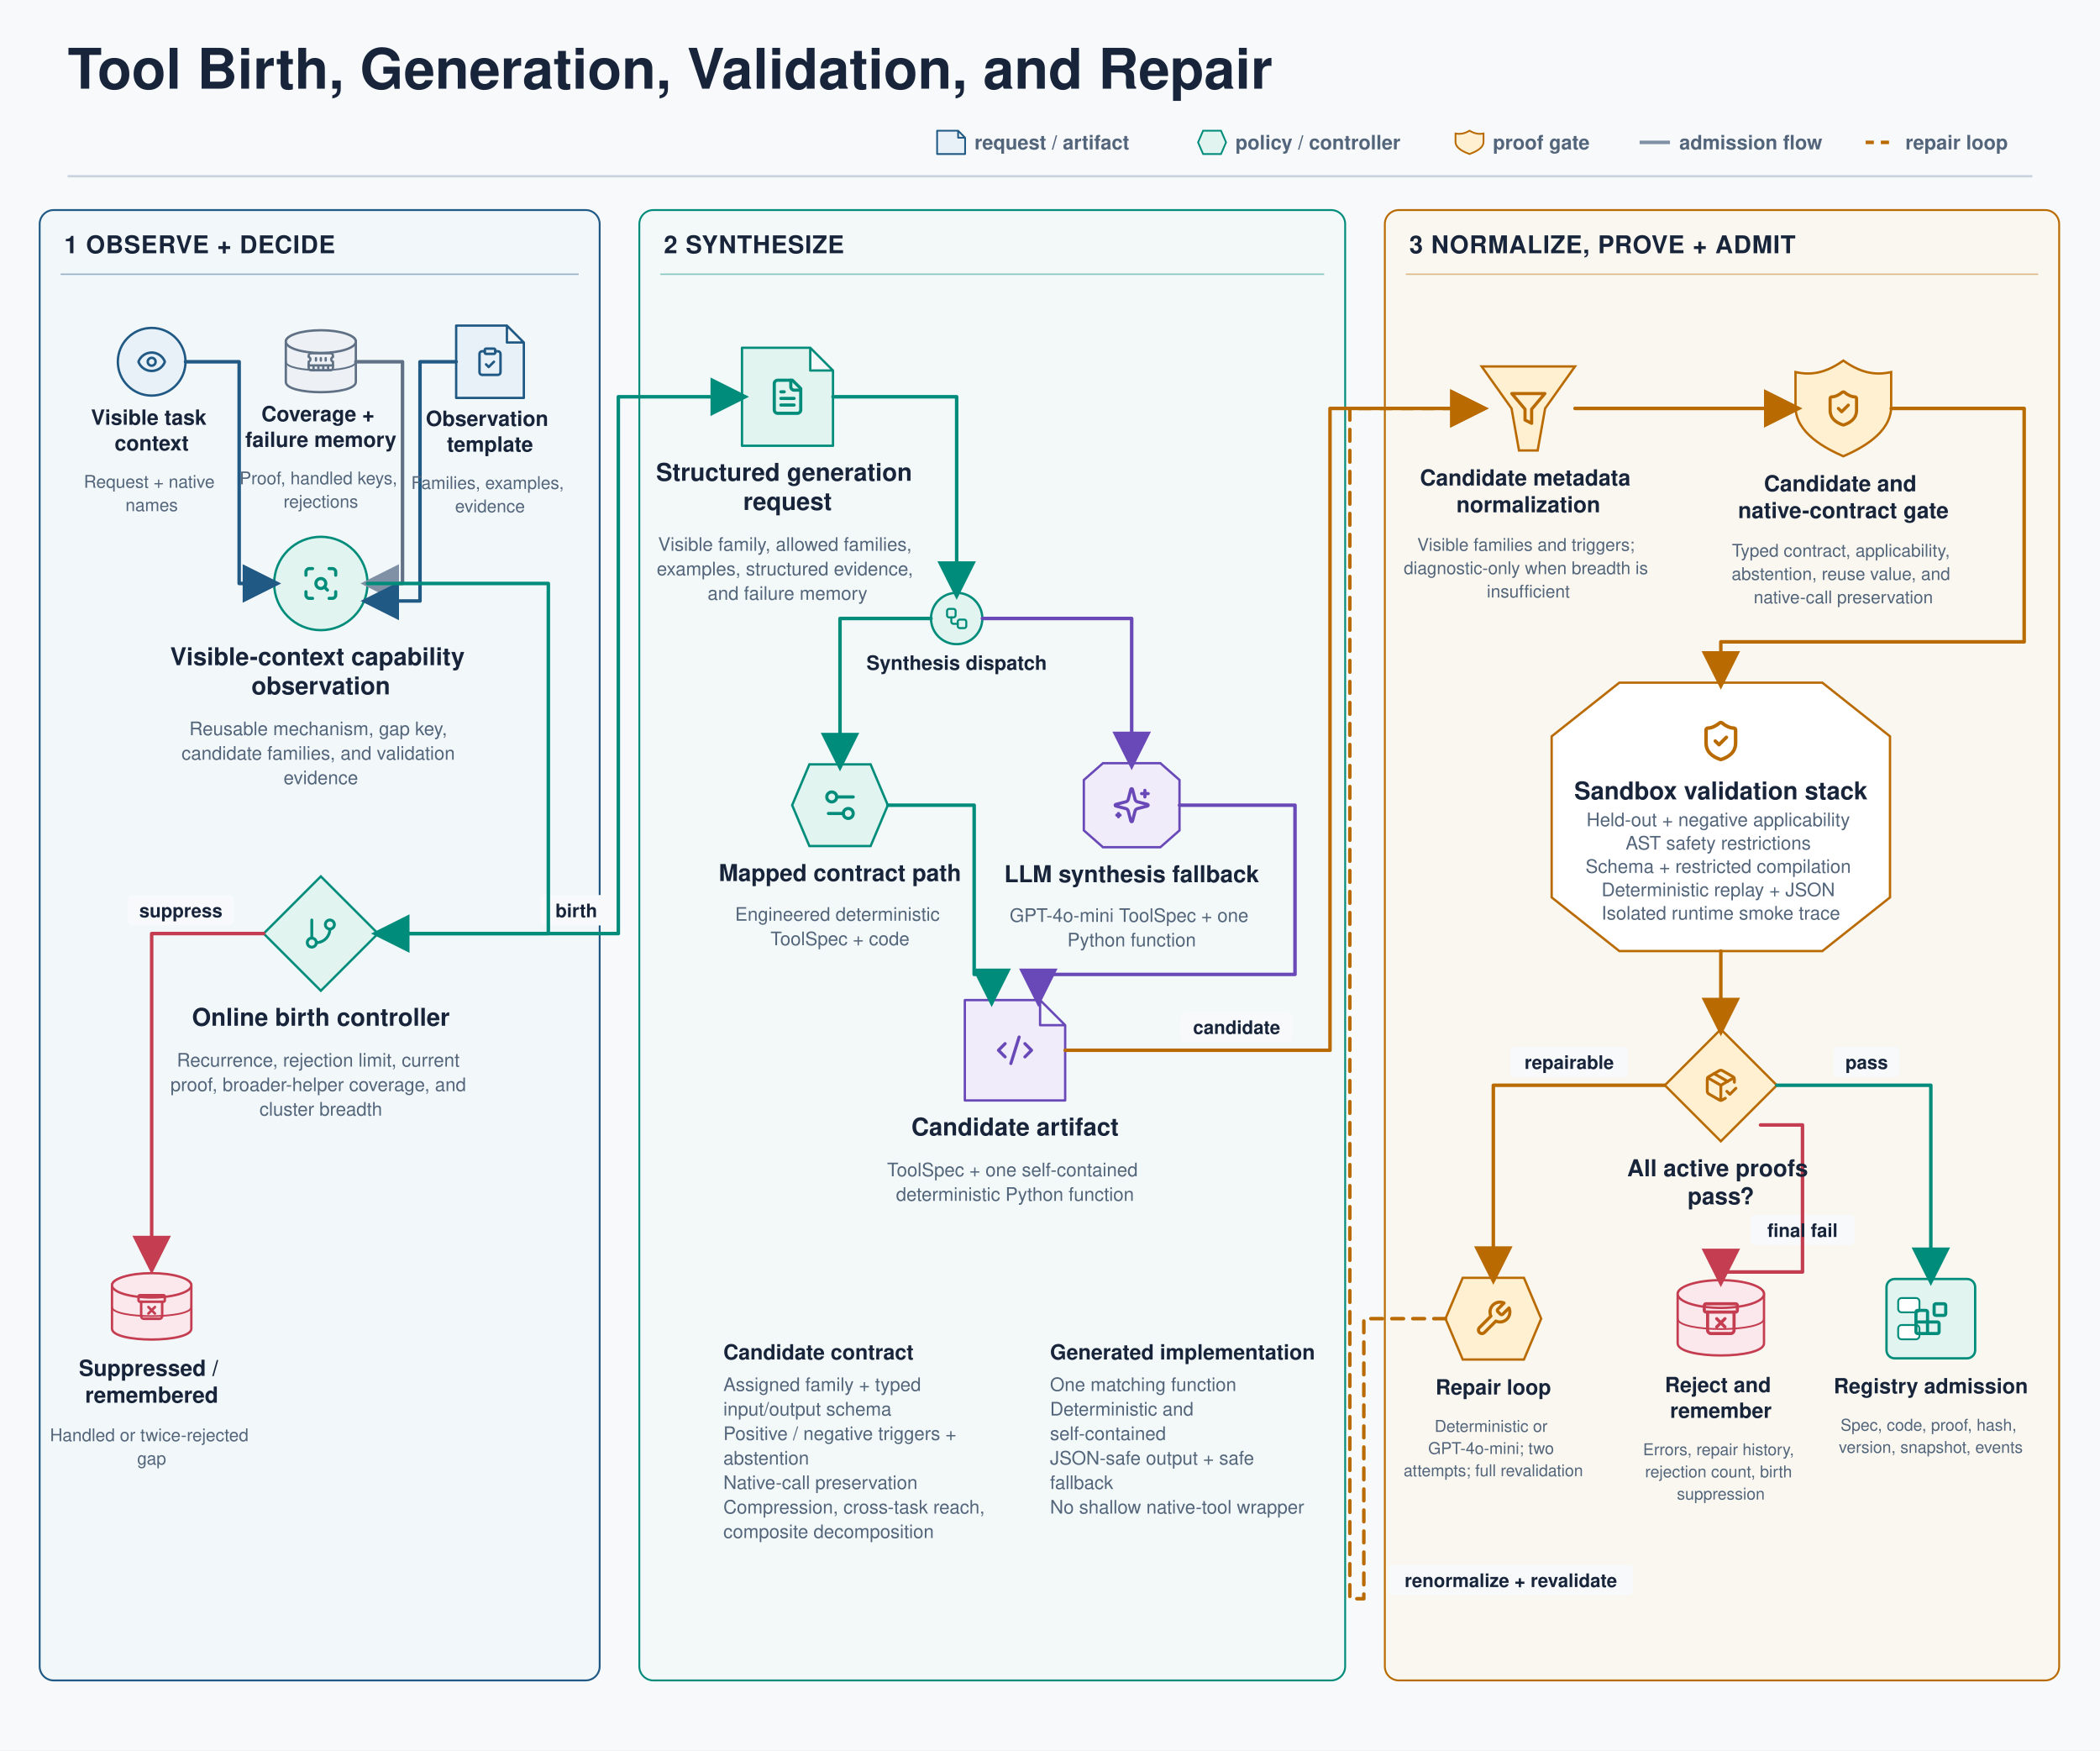
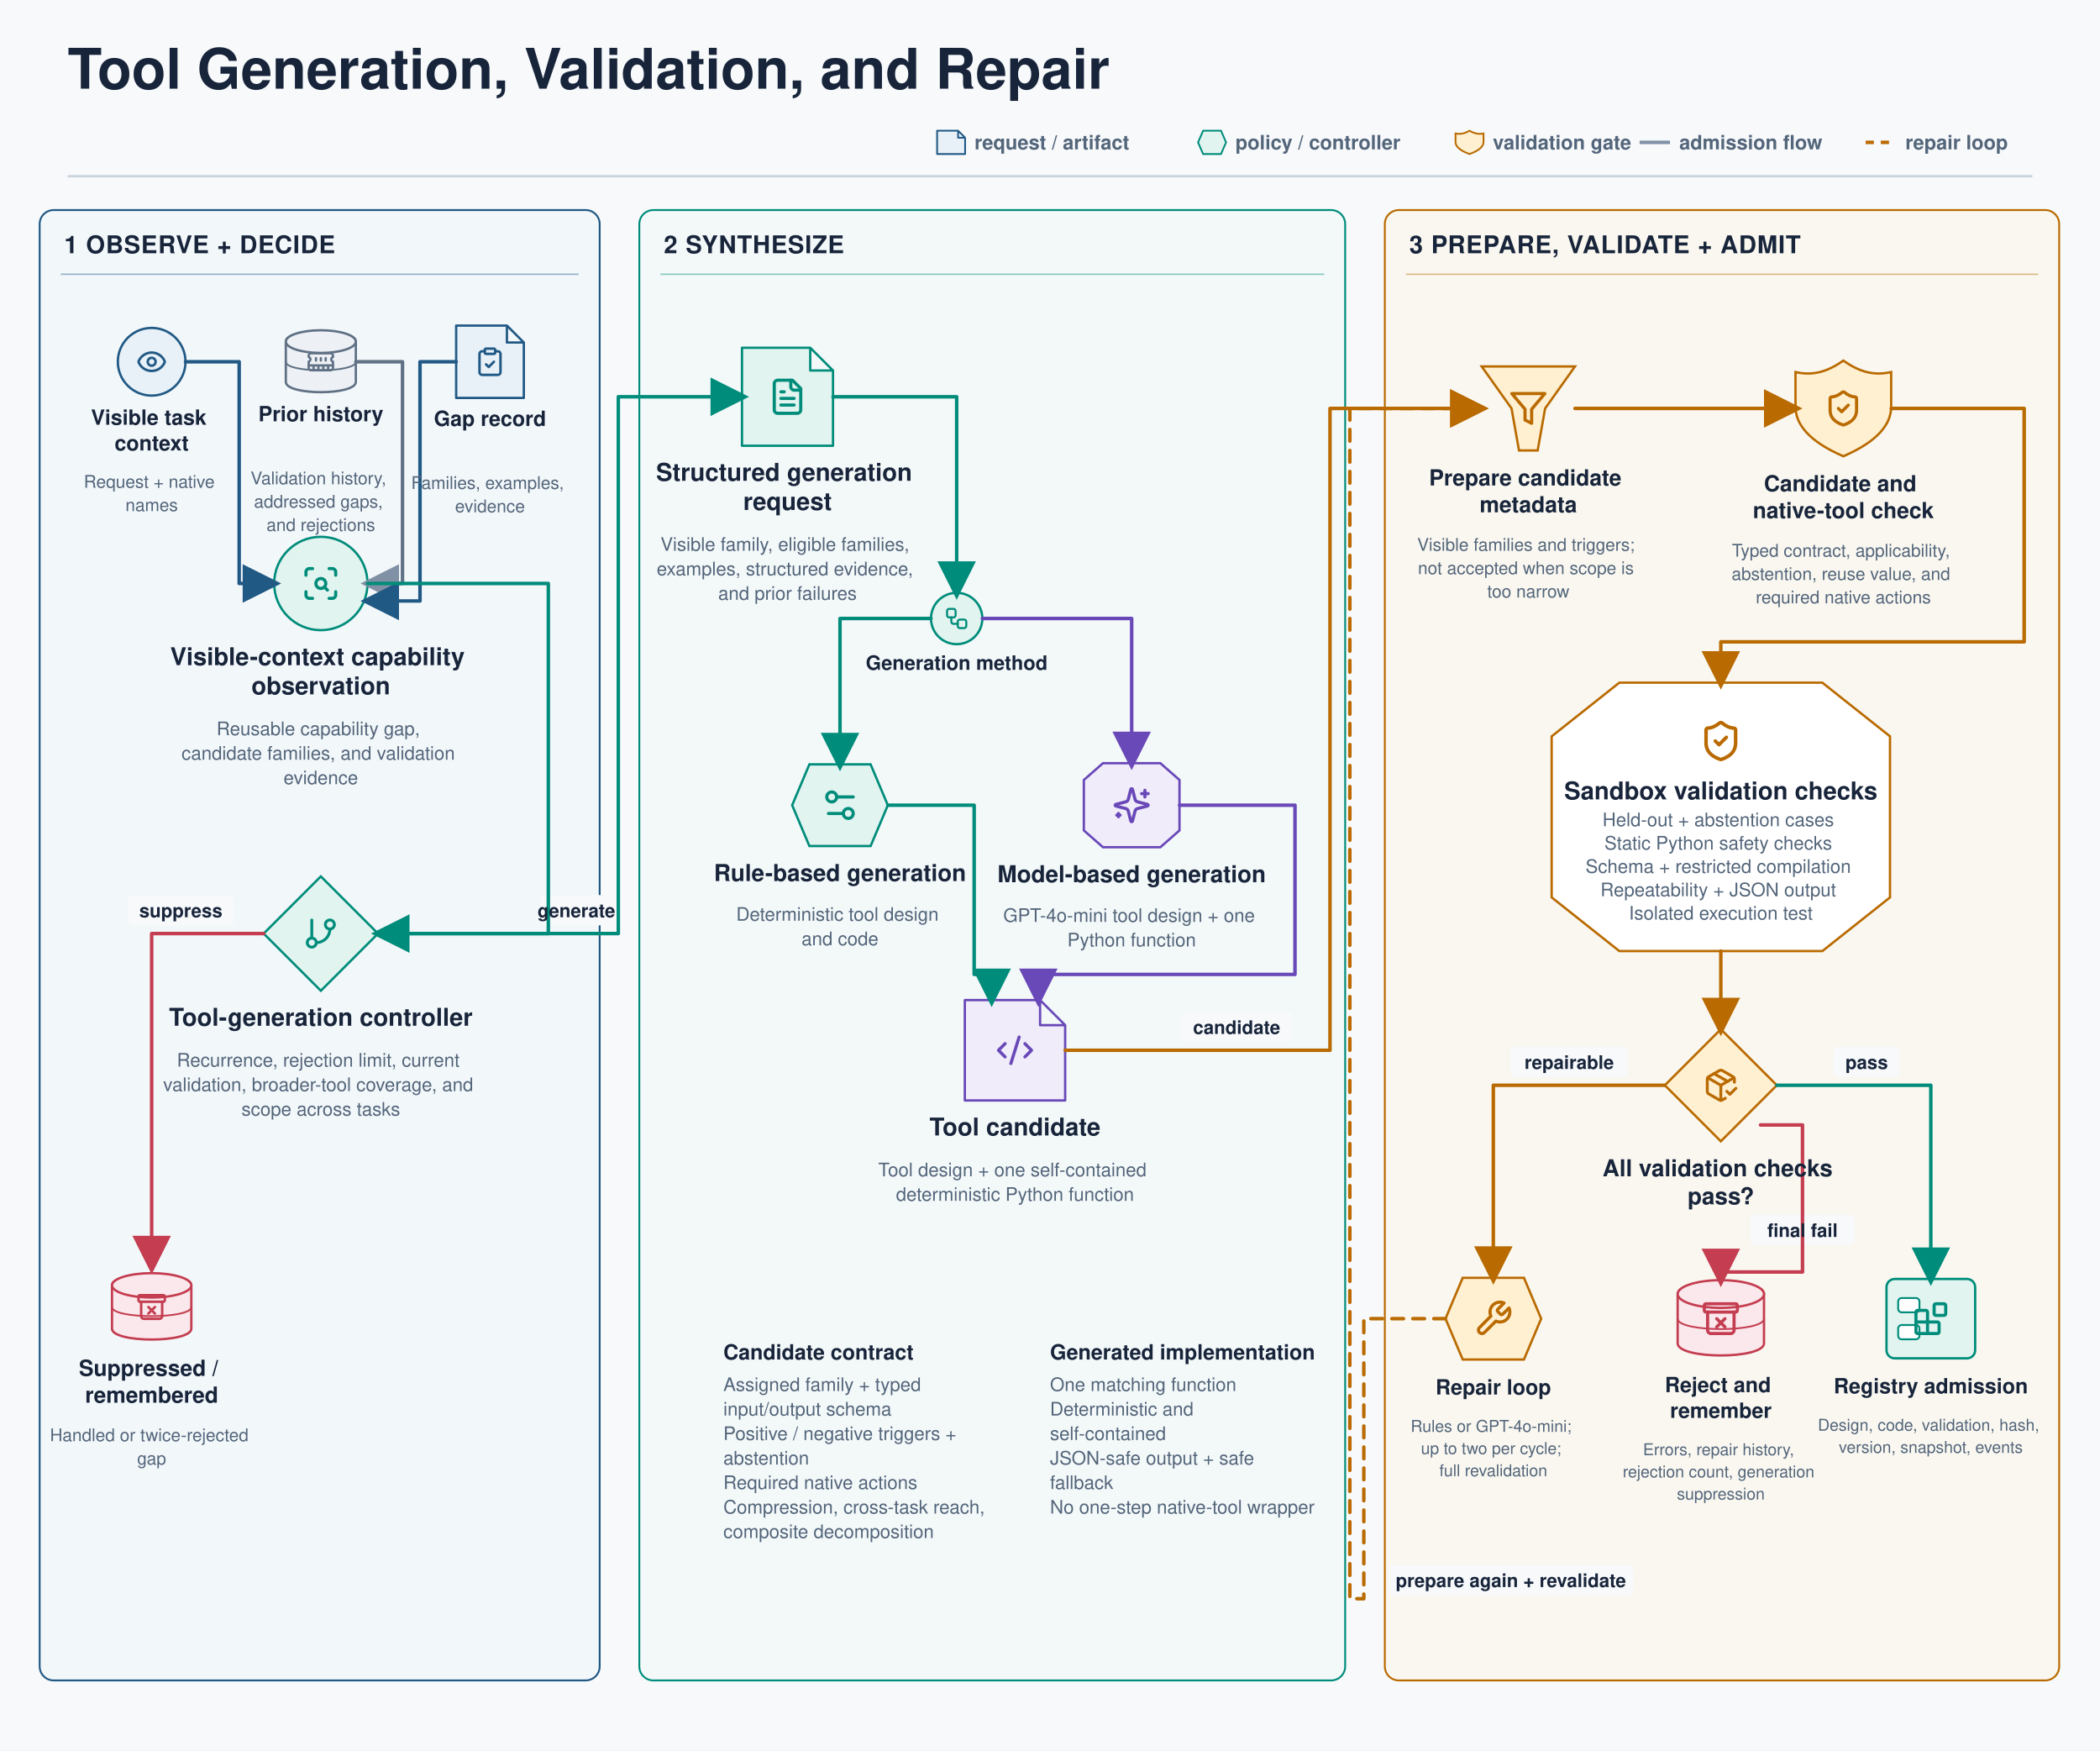
<svg xmlns="http://www.w3.org/2000/svg" width="1800" height="1500" viewBox="0 0 1800 1500" role="img" aria-labelledby="svg-title svg-desc">
  <style>
      text { font-family: "Helvetica Neue", Helvetica, Arial, sans-serif; letter-spacing: 0; fill: #17243A; }
      .figure-title { font-size: 48px; font-weight: 700; }
      .legend { font-size: 17px; font-weight: 600; fill: #53657A; }
      .boundary-label { font-size: 21px; font-weight: 700; letter-spacing: 0.6px; }
      .node-title { font-size: 23px; font-weight: 700; }
      .node-subtitle { font-size: 17px; font-weight: 400; fill: #53657A; }
      .eyebrow { font-size: 15px; font-weight: 700; letter-spacing: 0.5px; }
      .edge-label { font-size: 16px; font-weight: 700; }
      .annotation-title { font-size: 18px; font-weight: 700; }
      .annotation { font-size: 16px; font-weight: 400; fill: #53657A; }
      .router-stage { font-size: 17px; font-weight: 700; }
      .router-detail { font-size: 15px; font-weight: 400; fill: #53657A; }
    </style>
  <defs>
    <filter id="shadow" x="-15%" y="-15%" width="130%" height="145%">
      <feDropShadow dx="0" dy="4" stdDeviation="4" flood-color="#24364F" flood-opacity="0.10" />
    </filter>
    <marker id="arrow-gray" markerWidth="11" markerHeight="11" refX="9" refY="5.5" orient="auto">
      <path d="M0,0 L11,5.5 L0,11 Z" fill="#8191A5" />
    </marker>
    <marker id="arrow-navy" markerWidth="11" markerHeight="11" refX="9" refY="5.5" orient="auto">
      <path d="M0,0 L11,5.5 L0,11 Z" fill="#215985" />
    </marker>
    <marker id="arrow-teal" markerWidth="11" markerHeight="11" refX="9" refY="5.5" orient="auto">
      <path d="M0,0 L11,5.5 L0,11 Z" fill="#008C7A" />
    </marker>
    <marker id="arrow-violet" markerWidth="11" markerHeight="11" refX="9" refY="5.5" orient="auto">
      <path d="M0,0 L11,5.5 L0,11 Z" fill="#6948B8" />
    </marker>
    <marker id="arrow-amber" markerWidth="11" markerHeight="11" refX="9" refY="5.5" orient="auto">
      <path d="M0,0 L11,5.5 L0,11 Z" fill="#B96A00" />
    </marker>
    <marker id="arrow-red" markerWidth="11" markerHeight="11" refX="9" refY="5.5" orient="auto">
      <path d="M0,0 L11,5.5 L0,11 Z" fill="#C43D50" />
    </marker>
  </defs>
  <rect x="0" y="0" width="1800" height="1500" rx="0" fill="#F7F9FB" stroke="none" stroke-width="1.5" />
  <rect x="34" y="180" width="480" height="1260" rx="12" fill="#E8F1F8" stroke="#215985" stroke-width="1.6" fill-opacity="0.27" />
  <line x1="52" y1="235" x2="496" y2="235" stroke="#215985" stroke-width="1.2" opacity="0.45" />
  <rect x="548" y="180" width="605" height="1260" rx="12" fill="#E2F4F0" stroke="#008C7A" stroke-width="1.6" fill-opacity="0.23" />
  <line x1="566" y1="235" x2="1135" y2="235" stroke="#008C7A" stroke-width="1.2" opacity="0.45" />
  <rect x="1187" y="180" width="578" height="1260" rx="12" fill="#FFF0D2" stroke="#B96A00" stroke-width="1.6" fill-opacity="0.25" />
  <line x1="1205" y1="235" x2="1747" y2="235" stroke="#B96A00" stroke-width="1.2" opacity="0.45" />
  <rect x="109.555" y="767" width="90.89" height="26" rx="4" fill="#F7F9FB" stroke="none" stroke-width="1.5" />
  <rect x="463.376" y="767" width="61.247" height="26" rx="4" fill="#F7F9FB" stroke="none" stroke-width="1.5" />
  <rect x="1012.154" y="867" width="95.692" height="26" rx="4" fill="#F7F9FB" stroke="none" stroke-width="1.5" />
  <rect x="1294.753" y="897" width="100.494" height="26" rx="4" fill="#F7F9FB" stroke="none" stroke-width="1.5" />
  <rect x="1500.3" y="1041" width="89.399" height="26" rx="4" fill="#F7F9FB" stroke="none" stroke-width="1.5" />
  <rect x="1571.778" y="897" width="56.445" height="26" rx="4" fill="#F7F9FB" stroke="none" stroke-width="1.5" />
  <rect x="1190.27" y="1341" width="209.459" height="26" rx="4" fill="#F7F9FB" stroke="none" stroke-width="1.5" />
  <circle cx="130" cy="310" r="29" fill="#E8F1F8" stroke="#215985" stroke-width="2" />
  <path d="M245,292.72 C245,281 305,281 305,292.72 V327.28 C305,339 245,339 245,327.28 Z" fill="#EDF1F5" stroke="#607185" stroke-width="2" />
  <ellipse cx="275" cy="292.72" rx="30" ry="9.72" fill="#EDF1F5" stroke="#607185" stroke-width="2" />
  <path d="M245,310 C245,319.72 305,319.72 305,310" fill="none" stroke="#607185" stroke-width="1.5" />
  <path d="M391,279 H434.5 L449,293.5 V341 H391 Z M434.5,279 V293.5 H449" fill="#E8F1F8" stroke="#215985" stroke-width="2" stroke-linejoin="round" />
  <circle cx="275" cy="500" r="40" fill="#E2F4F0" stroke="#008C7A" stroke-width="2" />
  <polygon points="275,751 324,800 275,849 226,800" fill="#E2F4F0" stroke="#008C7A" stroke-width="2" />
  <path d="M96,1101.44 C96,1089 164,1089 164,1101.44 V1138.56 C164,1151 96,1151 96,1138.56 Z" fill="#FBE8EC" stroke="#C43D50" stroke-width="2" />
  <ellipse cx="130" cy="1101.44" rx="34" ry="10.44" fill="#FBE8EC" stroke="#C43D50" stroke-width="2" />
  <path d="M96,1120 C96,1130.44 164,1130.44 164,1120" fill="none" stroke="#C43D50" stroke-width="1.5" />
  <path d="M636,298 H694.5 L714,317.5 V382 H636 Z M694.5,298 V317.5 H714" fill="#E2F4F0" stroke="#008C7A" stroke-width="2" stroke-linejoin="round" />
  <circle cx="820" cy="530" r="22" fill="#E2F4F0" stroke="#008C7A" stroke-width="2" />
  <polygon points="693.76,655 746.24,655 761,690 746.24,725 693.76,725 679,690" fill="#E2F4F0" stroke="#008C7A" stroke-width="2" />
  <polygon points="945.4,654 994.6,654 1011,668.4 1011,711.6 994.6,726 945.4,726 929,711.6 929,668.4" fill="#F0ECFA" stroke="#6948B8" stroke-width="2" />
  <path d="M827,857 H891.5 L913,878.5 V943 H827 Z M891.5,857 V878.5 H913" fill="#F0ECFA" stroke="#6948B8" stroke-width="2" stroke-linejoin="round" />
  <polygon points="1270,314 1350,314 1324.4,350 1318,386 1302,386 1295.6,350" fill="#FFF0D2" stroke="#B96A00" stroke-width="2" />
  <path d="M1580,309 C1593.94,318.84 1606.24,322.12 1621,318.84 V348.36 C1621,371.32 1594.76,384.44 1580,391 C1565.24,384.44 1539,371.32 1539,348.36 V318.84 C1553.76,322.12 1566.06,318.84 1580,309 Z" fill="#FFF0D2" stroke="#B96A00" stroke-width="2" />
  <polygon points="1388,585 1562,585 1620,631 1620,769 1562,815 1388,815 1330,769 1330,631" fill="#FFFFFF" stroke="#B96A00" stroke-width="2" />
  <polygon points="1475,882 1523,930 1475,978 1427,930" fill="#FFF0D2" stroke="#B96A00" stroke-width="2" />
  <polygon points="1253.76,1095 1306.24,1095 1321,1130 1306.24,1165 1253.76,1165 1239,1130" fill="#FFF0D2" stroke="#B96A00" stroke-width="2" />
  <path d="M1438,1108.88 C1438,1095 1512,1095 1512,1108.88 V1151.12 C1512,1165 1438,1165 1438,1151.12 Z" fill="#FBE8EC" stroke="#C43D50" stroke-width="2" />
  <ellipse cx="1475" cy="1108.88" rx="37" ry="11.88" fill="#FBE8EC" stroke="#C43D50" stroke-width="2" />
  <path d="M1438,1130 C1438,1141.88 1512,1141.88 1512,1130" fill="none" stroke="#C43D50" stroke-width="1.5" />
  <rect x="1617" y="1096" width="76" height="68" rx="7" fill="#E2F4F0" stroke="#008C7A" stroke-width="2" />
  <rect x="1627" y="1112.32" width="18.24" height="12.24" rx="3" fill="#FFFFFF" stroke="#008C7A" stroke-width="1.6" />
  <rect x="1627" y="1135.44" width="18.24" height="12.24" rx="3" fill="#FFFFFF" stroke="#008C7A" stroke-width="1.6" />
  <path d="M159 310 H205 V500 H235" fill="none" stroke="#215985" stroke-width="3" stroke-linecap="round" stroke-linejoin="round" marker-end="url(#arrow-navy)" />
  <path d="M305 310 H345 V500 H315" fill="none" stroke="#607185" stroke-width="3" stroke-linecap="round" stroke-linejoin="round" marker-end="url(#arrow-gray)" />
  <path d="M391 310 H360 V515 H315" fill="none" stroke="#215985" stroke-width="3" stroke-linecap="round" stroke-linejoin="round" marker-end="url(#arrow-navy)" />
  <path d="M315 500 H470 V800 H324" fill="none" stroke="#008C7A" stroke-width="3" stroke-linecap="round" stroke-linejoin="round" marker-end="url(#arrow-teal)" />
  <path d="M226 800 H130 V1086" fill="none" stroke="#C43D50" stroke-width="3" stroke-linecap="round" stroke-linejoin="round" marker-end="url(#arrow-red)" />
  <path d="M324 800 H530 V340 H636" fill="none" stroke="#008C7A" stroke-width="3" stroke-linecap="round" stroke-linejoin="round" marker-end="url(#arrow-teal)" />
  <path d="M714 340 H820 V508" fill="none" stroke="#008C7A" stroke-width="3" stroke-linecap="round" stroke-linejoin="round" marker-end="url(#arrow-teal)" />
  <path d="M798 530 H720 V655" fill="none" stroke="#008C7A" stroke-width="3" stroke-linecap="round" stroke-linejoin="round" marker-end="url(#arrow-teal)" />
  <path d="M842 530 H970 V654" fill="none" stroke="#6948B8" stroke-width="3" stroke-linecap="round" stroke-linejoin="round" marker-end="url(#arrow-violet)" />
  <path d="M761 690 H835 V835 H850 V857" fill="none" stroke="#008C7A" stroke-width="3" stroke-linecap="round" stroke-linejoin="round" marker-end="url(#arrow-teal)" />
  <path d="M1011 690 H1110 V835 H890 V857" fill="none" stroke="#6948B8" stroke-width="3" stroke-linecap="round" stroke-linejoin="round" marker-end="url(#arrow-violet)" />
  <path d="M913 900 H1140 V350 H1270" fill="none" stroke="#B96A00" stroke-width="3" stroke-linecap="round" stroke-linejoin="round" marker-end="url(#arrow-amber)" />
  <path d="M1350 350 H1539" fill="none" stroke="#B96A00" stroke-width="3" stroke-linecap="round" stroke-linejoin="round" marker-end="url(#arrow-amber)" />
  <path d="M1621 350 H1735 V550 H1475 V585" fill="none" stroke="#B96A00" stroke-width="3" stroke-linecap="round" stroke-linejoin="round" marker-end="url(#arrow-amber)" />
  <path d="M1475 815 V882" fill="none" stroke="#B96A00" stroke-width="3" stroke-linecap="round" stroke-linejoin="round" marker-end="url(#arrow-amber)" />
  <path d="M1427 930 H1280 V1095" fill="none" stroke="#B96A00" stroke-width="3" stroke-linecap="round" stroke-linejoin="round" marker-end="url(#arrow-amber)" />
  <path d="M1509 964 H1545 V1090 H1475 V1097" fill="none" stroke="#C43D50" stroke-width="3" stroke-linecap="round" stroke-linejoin="round" marker-end="url(#arrow-red)" />
  <path d="M1523 930 H1655 V1096" fill="none" stroke="#008C7A" stroke-width="3" stroke-linecap="round" stroke-linejoin="round" marker-end="url(#arrow-teal)" />
  <path d="M1239 1130 H1169 V1370 H1157 V350 H1270" fill="none" stroke="#B96A00" stroke-width="3" stroke-linecap="round" stroke-linejoin="round" stroke-dasharray="10 8" marker-end="url(#arrow-amber)" />
-   <text class="figure-title" x="58" y="76">Tool Birth, Generation, Validation, and Repair</text>
+   <text class="figure-title" x="58" y="76">Tool Generation, Validation, and Repair</text>
  <path d="M803.242,112 H821.242 L827.242,118 V132 H803.242 Z M821.242,112 V118 H827.242" fill="#E8F1F8" stroke="#215985" stroke-width="1.5" stroke-linejoin="round" />
  <text class="legend" x="835.242" y="128">request / artifact</text>
  <polygon points="1031.231,112 1046.591,112 1050.911,122 1046.591,132 1031.231,132 1026.911,122" fill="#E2F4F0" stroke="#008C7A" stroke-width="1.5" />
  <text class="legend" x="1058.911" y="128">policy / controller</text>
  <path d="M1259.589,112 C1263.669,114.4 1267.269,115.2 1271.589,114.4 V121.6 C1271.589,127.2 1263.909,130.4 1259.589,132 C1255.269,130.4 1247.589,127.2 1247.589,121.6 V114.4 C1251.909,115.2 1255.509,114.4 1259.589,112 Z" fill="#FFF0D2" stroke="#B96A00" stroke-width="1.5" />
-   <text class="legend" x="1279.589" y="128">proof gate</text>
+   <text class="legend" x="1279.589" y="128">validation gate</text>
  <line x1="1405.388" y1="122" x2="1431.388" y2="122" stroke="#8191A5" stroke-width="3" />
  <text class="legend" x="1439.388" y="128">admission flow</text>
  <line x1="1599.145" y1="122" x2="1625.145" y2="122" stroke="#B96A00" stroke-width="3" stroke-dasharray="7 6" />
  <text class="legend" x="1633.145" y="128">repair loop</text>
  <line x1="58" y1="151" x2="1742" y2="151" stroke="#C9D4DF" stroke-width="2" />
  <text class="boundary-label" x="55" y="217" fill="#215985">1  OBSERVE + DECIDE</text>
  <text class="boundary-label" x="569" y="217" fill="#008C7A">2  SYNTHESIZE</text>
-   <text class="boundary-label" x="1208" y="217" fill="#B96A00">3  NORMALIZE, PROVE + ADMIT</text>
+   <text class="boundary-label" x="1208" y="217" fill="#B96A00">3  PREPARE, VALIDATE + ADMIT</text>
  <text class="edge-label" x="155" y="786" text-anchor="middle" fill="#C43D50">suppress</text>
-   <text class="edge-label" x="494" y="786" text-anchor="middle" fill="#008C7A">birth</text>
+   <text class="edge-label" x="494" y="786" text-anchor="middle" fill="#008C7A">generate</text>
  <text class="edge-label" x="1060" y="886" text-anchor="middle" fill="#B96A00">candidate</text>
  <text class="edge-label" x="1345" y="916" text-anchor="middle" fill="#B96A00">repairable</text>
  <text class="edge-label" x="1545" y="1060" text-anchor="middle" fill="#C43D50">final fail</text>
  <text class="edge-label" x="1600" y="916" text-anchor="middle" fill="#008C7A">pass</text>
-   <text class="edge-label" x="1295" y="1360" text-anchor="middle" fill="#B96A00">renormalize + revalidate</text>
+   <text class="edge-label" x="1295" y="1360" text-anchor="middle" fill="#B96A00">prepare again + revalidate</text>
  <g transform="translate(116.5 296.5) scale(1.125)" fill="none" stroke="#215985" stroke-width="1.9" stroke-linecap="round" stroke-linejoin="round">
    <path d="M2.062 12.348a1 1 0 0 1 0-.696 10.75 10.75 0 0 1 19.876 0 1 1 0 0 1 0 .696 10.75 10.75 0 0 1-19.876 0" />
    <circle cx="12" cy="12" r="3" />
  </g>
  <text class="node-title" x="130" y="364" text-anchor="middle" style="font-size:18px">
    <tspan x="130" dy="0">Visible task</tspan>
    <tspan x="130" dy="22">context</tspan>
  </text>
  <text class="node-subtitle" x="130" y="418" text-anchor="middle" style="font-size:15px">
    <tspan x="130" dy="0">Request + native</tspan>
    <tspan x="130" dy="20">names</tspan>
  </text>
  <g transform="translate(262.5 297.5) scale(1.041667)" fill="none" stroke="#607185" stroke-width="1.9" stroke-linecap="round" stroke-linejoin="round">
    <path d="M6 19v-3" />
    <path d="M10 19v-3" />
    <path d="M14 19v-3" />
    <path d="M18 19v-3" />
    <path d="M8 11V9" />
    <path d="M16 11V9" />
    <path d="M12 11V9" />
    <path d="M2 15h20" />
    <path d="M2 7a2 2 0 0 1 2-2h16a2 2 0 0 1 2 2v1.1a2 2 0 0 0 0 3.837V17a2 2 0 0 1-2 2H4a2 2 0 0 1-2-2v-5.1a2 2 0 0 0 0-3.837Z" />
  </g>
  <text class="node-title" x="275" y="361" text-anchor="middle" style="font-size:18px">
-     <tspan x="275" dy="0">Coverage +</tspan>
-     <tspan x="275" dy="22">failure memory</tspan>
+     <tspan x="275" dy="0">Prior history</tspan>
  </text>
  <text class="node-subtitle" x="275" y="415" text-anchor="middle" style="font-size:15px">
-     <tspan x="275" dy="0">Proof, handled keys,</tspan>
-     <tspan x="275" dy="20">rejections</tspan>
+     <tspan x="275" dy="0">Validation history,</tspan>
+     <tspan x="275" dy="20">addressed gaps,</tspan>
+     <tspan x="275" dy="20">and rejections</tspan>
  </text>
  <g transform="translate(406.5 296.5) scale(1.125)" fill="none" stroke="#215985" stroke-width="1.9" stroke-linecap="round" stroke-linejoin="round">
    <rect width="8" height="4" x="8" y="2" rx="1" />
    <path d="M16 4h2a2 2 0 0 1 2 2v14a2 2 0 0 1-2 2H6a2 2 0 0 1-2-2V6a2 2 0 0 1 2-2h2" />
    <path d="m9 14 2 2 4-4" />
  </g>
  <text class="node-title" x="420" y="365" text-anchor="middle" style="font-size:18px">
-     <tspan x="420" dy="0">Observation</tspan>
-     <tspan x="420" dy="22">template</tspan>
+     <tspan x="420" dy="0">Gap record</tspan>
  </text>
  <text class="node-subtitle" x="420" y="419" text-anchor="middle" style="font-size:15px">
    <tspan x="420" dy="0">Families, examples,</tspan>
    <tspan x="420" dy="20">evidence</tspan>
  </text>
  <g transform="translate(258 483) scale(1.416667)" fill="none" stroke="#008C7A" stroke-width="1.9" stroke-linecap="round" stroke-linejoin="round">
    <path d="M3 7V5a2 2 0 0 1 2-2h2" />
    <path d="M17 3h2a2 2 0 0 1 2 2v2" />
    <path d="M21 17v2a2 2 0 0 1-2 2h-2" />
    <path d="M7 21H5a2 2 0 0 1-2-2v-2" />
    <circle cx="12" cy="12" r="3" />
    <path d="m16 16-1.9-1.9" />
  </g>
  <text class="node-title" x="275" y="570" text-anchor="middle" style="font-size:21px">
    <tspan x="275" dy="0">Visible-context capability</tspan>
    <tspan x="275" dy="25">observation</tspan>
  </text>
  <text class="node-subtitle" x="275" y="630" text-anchor="middle" style="font-size:16px">
-     <tspan x="275" dy="0">Reusable mechanism, gap key,</tspan>
+     <tspan x="275" dy="0">Reusable capability gap,</tspan>
    <tspan x="275" dy="21">candidate families, and validation</tspan>
    <tspan x="275" dy="21">evidence</tspan>
  </text>
  <g transform="translate(259.5 784.5) scale(1.291667)" fill="none" stroke="#008C7A" stroke-width="1.9" stroke-linecap="round" stroke-linejoin="round">
    <line x1="6" x2="6" y1="3" y2="15" />
    <circle cx="18" cy="6" r="3" />
    <circle cx="6" cy="18" r="3" />
    <path d="M18 9a9 9 0 0 1-9 9" />
  </g>
  <text class="node-title" x="275" y="879" text-anchor="middle" style="font-size:21px">
-     <tspan x="275" dy="0">Online birth controller</tspan>
+     <tspan x="275" dy="0">Tool-generation controller</tspan>
  </text>
  <text class="node-subtitle" x="275" y="914" text-anchor="middle" style="font-size:16px">
    <tspan x="275" dy="0">Recurrence, rejection limit, current</tspan>
-     <tspan x="275" dy="21">proof, broader-helper coverage, and</tspan>
-     <tspan x="275" dy="21">cluster breadth</tspan>
+     <tspan x="275" dy="21">validation, broader-tool coverage, and</tspan>
+     <tspan x="275" dy="21">scope across tasks</tspan>
  </text>
  <g transform="translate(116.5 1106.5) scale(1.125)" fill="none" stroke="#C43D50" stroke-width="1.9" stroke-linecap="round" stroke-linejoin="round">
    <rect width="20" height="5" x="2" y="3" rx="1" />
    <path d="M4 8v11a2 2 0 0 0 2 2h12a2 2 0 0 0 2-2V8" />
    <path d="m9.5 17 5-5" />
    <path d="m9.5 12 5 5" />
  </g>
  <text class="node-title" x="130" y="1179" text-anchor="middle" style="font-size:19px">
    <tspan x="130" dy="0">Suppressed /</tspan>
    <tspan x="130" dy="23">remembered</tspan>
  </text>
  <text class="node-subtitle" x="130" y="1235" text-anchor="middle" style="font-size:15px">
    <tspan x="130" dy="0">Handled or twice-rejected</tspan>
    <tspan x="130" dy="20">gap</tspan>
  </text>
  <g transform="translate(658 323) scale(1.416667)" fill="none" stroke="#008C7A" stroke-width="1.9" stroke-linecap="round" stroke-linejoin="round">
    <path d="M15 2H6a2 2 0 0 0-2 2v16a2 2 0 0 0 2 2h12a2 2 0 0 0 2-2V7Z" />
    <path d="M14 2v4a2 2 0 0 0 2 2h4" />
    <path d="M10 9H8" />
    <path d="M16 13H8" />
    <path d="M16 17H8" />
  </g>
  <text class="node-title" x="675" y="412" text-anchor="middle" style="font-size:21px">
    <tspan x="675" dy="0">Structured generation</tspan>
    <tspan x="675" dy="25">request</tspan>
  </text>
  <text class="node-subtitle" x="675" y="472" text-anchor="middle" style="font-size:16px">
-     <tspan x="675" dy="0">Visible family, allowed families,</tspan>
+     <tspan x="675" dy="0">Visible family, eligible families,</tspan>
    <tspan x="675" dy="21">examples, structured evidence,</tspan>
-     <tspan x="675" dy="21">and failure memory</tspan>
+     <tspan x="675" dy="21">and prior failures</tspan>
  </text>
  <g transform="translate(809 519) scale(0.9166667)" fill="none" stroke="#008C7A" stroke-width="1.9" stroke-linecap="round" stroke-linejoin="round">
    <rect width="8" height="8" x="3" y="3" rx="2" />
    <path d="M7 11v4a2 2 0 0 0 2 2h4" />
    <rect width="8" height="8" x="13" y="13" rx="2" />
  </g>
  <text class="node-title" x="820" y="574" text-anchor="middle" style="font-size:17px">
-     <tspan x="820" dy="0">Synthesis dispatch</tspan>
+     <tspan x="820" dy="0">Generation method</tspan>
  </text>
  <g transform="translate(703 673) scale(1.416667)" fill="none" stroke="#008C7A" stroke-width="1.9" stroke-linecap="round" stroke-linejoin="round">
    <path d="M20 7h-9" />
    <path d="M14 17H5" />
    <circle cx="17" cy="17" r="3" />
    <circle cx="7" cy="7" r="3" />
  </g>
  <text class="node-title" x="720" y="755" text-anchor="middle" style="font-size:20px">
-     <tspan x="720" dy="0">Mapped contract path</tspan>
+     <tspan x="720" dy="0">Rule-based generation</tspan>
  </text>
  <text class="node-subtitle" x="720" y="789" text-anchor="middle" style="font-size:16px">
-     <tspan x="720" dy="0">Engineered deterministic</tspan>
-     <tspan x="720" dy="21">ToolSpec + code</tspan>
+     <tspan x="720" dy="0">Deterministic tool design</tspan>
+     <tspan x="720" dy="21">and code</tspan>
  </text>
  <g transform="translate(953 673) scale(1.416667)" fill="none" stroke="#6948B8" stroke-width="1.9" stroke-linecap="round" stroke-linejoin="round">
    <path d="M9.937 15.5A2 2 0 0 0 8.5 14.063l-6.135-1.582a.5.5 0 0 1 0-.962L8.5 9.936A2 2 0 0 0 9.937 8.5l1.582-6.135a.5.5 0 0 1 .963 0L14.063 8.5A2 2 0 0 0 15.5 9.937l6.135 1.581a.5.5 0 0 1 0 .964L15.5 14.063a2 2 0 0 0-1.437 1.437l-1.582 6.135a.5.5 0 0 1-.963 0z" />
    <path d="M20 3v4" />
    <path d="M22 5h-4" />
    <path d="M4 17v2" />
    <path d="M5 18H3" />
  </g>
  <text class="node-title" x="970" y="756" text-anchor="middle" style="font-size:20px">
-     <tspan x="970" dy="0">LLM synthesis fallback</tspan>
+     <tspan x="970" dy="0">Model-based generation</tspan>
  </text>
  <text class="node-subtitle" x="970" y="790" text-anchor="middle" style="font-size:16px">
-     <tspan x="970" dy="0">GPT-4o-mini ToolSpec + one</tspan>
+     <tspan x="970" dy="0">GPT-4o-mini tool design + one</tspan>
    <tspan x="970" dy="21">Python function</tspan>
  </text>
  <g transform="translate(853 883) scale(1.416667)" fill="none" stroke="#6948B8" stroke-width="1.9" stroke-linecap="round" stroke-linejoin="round">
    <path d="m18 16 4-4-4-4" />
    <path d="m6 8-4 4 4 4" />
    <path d="m14.5 4-5 16" />
  </g>
  <text class="node-title" x="870" y="973" text-anchor="middle" style="font-size:21px">
-     <tspan x="870" dy="0">Candidate artifact</tspan>
+     <tspan x="870" dy="0">Tool candidate</tspan>
  </text>
  <text class="node-subtitle" x="870" y="1008" text-anchor="middle" style="font-size:16px">
-     <tspan x="870" dy="0">ToolSpec + one self-contained</tspan>
+     <tspan x="870" dy="0">Tool design + one self-contained</tspan>
    <tspan x="870" dy="21">deterministic Python function</tspan>
  </text>
  <text class="annotation-title" x="620" y="1165" fill="#6948B8">Candidate contract</text>
  <text class="annotation" x="620" y="1192" text-anchor="start">
    <tspan x="620" dy="0">Assigned family + typed</tspan>
    <tspan x="620" dy="21">input/output schema</tspan>
    <tspan x="620" dy="21">Positive / negative triggers +</tspan>
    <tspan x="620" dy="21">abstention</tspan>
-     <tspan x="620" dy="21">Native-call preservation</tspan>
+     <tspan x="620" dy="21">Required native actions</tspan>
    <tspan x="620" dy="21">Compression, cross-task reach,</tspan>
    <tspan x="620" dy="21">composite decomposition</tspan>
  </text>
  <text class="annotation-title" x="900" y="1165" fill="#008C7A">Generated implementation</text>
  <text class="annotation" x="900" y="1192" text-anchor="start">
    <tspan x="900" dy="0">One matching function</tspan>
    <tspan x="900" dy="21">Deterministic and</tspan>
    <tspan x="900" dy="21">self-contained</tspan>
    <tspan x="900" dy="21">JSON-safe output + safe</tspan>
    <tspan x="900" dy="21">fallback</tspan>
-     <tspan x="900" dy="21">No shallow native-tool wrapper</tspan>
+     <tspan x="900" dy="21">No one-step native-tool wrapper</tspan>
  </text>
  <g transform="translate(1293 333) scale(1.416667)" fill="none" stroke="#B96A00" stroke-width="1.9" stroke-linecap="round" stroke-linejoin="round">
    <polygon points="22 3 2 3 10 12.46 10 19 14 21 14 12.46 22 3" />
  </g>
  <text class="node-title" x="1310" y="416" text-anchor="middle" style="font-size:19px">
-     <tspan x="1310" dy="0">Candidate metadata</tspan>
-     <tspan x="1310" dy="23">normalization</tspan>
+     <tspan x="1310" dy="0">Prepare candidate</tspan>
+     <tspan x="1310" dy="23">metadata</tspan>
  </text>
  <text class="node-subtitle" x="1310" y="472" text-anchor="middle" style="font-size:15px">
    <tspan x="1310" dy="0">Visible families and triggers;</tspan>
-     <tspan x="1310" dy="20">diagnostic-only when breadth is</tspan>
-     <tspan x="1310" dy="20">insufficient</tspan>
+     <tspan x="1310" dy="20">not accepted when scope is</tspan>
+     <tspan x="1310" dy="20">too narrow</tspan>
  </text>
  <g transform="translate(1563 333) scale(1.416667)" fill="none" stroke="#B96A00" stroke-width="1.9" stroke-linecap="round" stroke-linejoin="round">
    <path d="M20 13c0 5-3.5 7.5-7.66 8.95a1 1 0 0 1-.67-.01C7.5 20.5 4 18 4 13V6a1 1 0 0 1 1-1c2 0 4.5-1.2 6.24-2.72a1.17 1.17 0 0 1 1.52 0C14.51 3.81 17 5 19 5a1 1 0 0 1 1 1z" />
    <path d="m9 12 2 2 4-4" />
  </g>
  <text class="node-title" x="1580" y="421" text-anchor="middle" style="font-size:19px">
    <tspan x="1580" dy="0">Candidate and</tspan>
-     <tspan x="1580" dy="23">native-contract gate</tspan>
+     <tspan x="1580" dy="23">native-tool check</tspan>
  </text>
  <text class="node-subtitle" x="1580" y="477" text-anchor="middle" style="font-size:15px">
    <tspan x="1580" dy="0">Typed contract, applicability,</tspan>
    <tspan x="1580" dy="20">abstention, reuse value, and</tspan>
-     <tspan x="1580" dy="20">native-call preservation</tspan>
+     <tspan x="1580" dy="20">required native actions</tspan>
  </text>
  <g transform="translate(1456 616) scale(1.583333)" fill="none" stroke="#B96A00" stroke-width="1.9" stroke-linecap="round" stroke-linejoin="round">
    <path d="M20 13c0 5-3.5 7.5-7.66 8.95a1 1 0 0 1-.67-.01C7.5 20.5 4 18 4 13V6a1 1 0 0 1 1-1c2 0 4.5-1.2 6.24-2.72a1.17 1.17 0 0 1 1.52 0C14.51 3.81 17 5 19 5a1 1 0 0 1 1 1z" />
    <path d="m9 12 2 2 4-4" />
  </g>
-   <text class="node-title" x="1475" y="685" text-anchor="middle" style="font-size:21px">Sandbox validation stack</text>
+   <text class="node-title" x="1475" y="685" text-anchor="middle" style="font-size:21px">Sandbox validation checks</text>
  <text class="node-subtitle" x="1475" y="708" text-anchor="middle" style="font-size:16px">
-     <tspan x="1475" dy="0">Held-out + negative applicability</tspan>
-     <tspan x="1475" dy="20">AST safety restrictions</tspan>
+     <tspan x="1475" dy="0">Held-out + abstention cases</tspan>
+     <tspan x="1475" dy="20">Static Python safety checks</tspan>
    <tspan x="1475" dy="20">Schema + restricted compilation</tspan>
-     <tspan x="1475" dy="20">Deterministic replay + JSON</tspan>
-     <tspan x="1475" dy="20">Isolated runtime smoke trace</tspan>
+     <tspan x="1475" dy="20">Repeatability + JSON output</tspan>
+     <tspan x="1475" dy="20">Isolated execution test</tspan>
  </text>
  <g transform="translate(1459.5 914.5) scale(1.291667)" fill="none" stroke="#B96A00" stroke-width="1.9" stroke-linecap="round" stroke-linejoin="round">
    <path d="m16 16 2 2 4-4" />
    <path d="M21 10V8a2 2 0 0 0-1-1.73l-7-4a2 2 0 0 0-2 0l-7 4A2 2 0 0 0 3 8v8a2 2 0 0 0 1 1.73l7 4a2 2 0 0 0 2 0l2-1.14" />
    <path d="m7.5 4.27 9 5.15" />
    <polyline points="3.29 7 12 12 20.71 7" />
    <line x1="12" x2="12" y1="22" y2="12" />
  </g>
  <text class="node-title" x="1475" y="1008" text-anchor="middle" style="font-size:20px">
-     <tspan x="1475" dy="0">All active proofs</tspan>
+     <tspan x="1475" dy="0">All validation checks</tspan>
    <tspan x="1475" dy="24">pass?</tspan>
  </text>
  <g transform="translate(1263 1113) scale(1.416667)" fill="none" stroke="#B96A00" stroke-width="1.9" stroke-linecap="round" stroke-linejoin="round">
    <path d="M14.7 6.3a1 1 0 0 0 0 1.4l1.6 1.6a1 1 0 0 0 1.4 0l3.77-3.77a6 6 0 0 1-7.94 7.94l-6.91 6.91a2.12 2.12 0 0 1-3-3l6.91-6.91a6 6 0 0 1 7.94-7.94l-3.76 3.76z" />
  </g>
  <text class="node-title" x="1280" y="1195" text-anchor="middle" style="font-size:18px">
    <tspan x="1280" dy="0">Repair loop</tspan>
  </text>
  <text class="node-subtitle" x="1280" y="1227" text-anchor="middle" style="font-size:14px">
-     <tspan x="1280" dy="0">Deterministic or</tspan>
-     <tspan x="1280" dy="19">GPT-4o-mini; two</tspan>
-     <tspan x="1280" dy="19">attempts; full revalidation</tspan>
+     <tspan x="1280" dy="0">Rules or GPT-4o-mini;</tspan>
+     <tspan x="1280" dy="19">up to two per cycle;</tspan>
+     <tspan x="1280" dy="19">full revalidation</tspan>
  </text>
  <g transform="translate(1458 1113) scale(1.416667)" fill="none" stroke="#C43D50" stroke-width="1.9" stroke-linecap="round" stroke-linejoin="round">
    <rect width="20" height="5" x="2" y="3" rx="1" />
    <path d="M4 8v11a2 2 0 0 0 2 2h12a2 2 0 0 0 2-2V8" />
    <path d="m9.5 17 5-5" />
    <path d="m9.5 12 5 5" />
  </g>
  <text class="node-title" x="1475" y="1193" text-anchor="middle" style="font-size:18px">
    <tspan x="1475" dy="0">Reject and</tspan>
    <tspan x="1475" dy="22">remember</tspan>
  </text>
  <text class="node-subtitle" x="1475" y="1247" text-anchor="middle" style="font-size:14px">
    <tspan x="1475" dy="0">Errors, repair history,</tspan>
-     <tspan x="1475" dy="19">rejection count, birth</tspan>
+     <tspan x="1475" dy="19">rejection count, generation</tspan>
    <tspan x="1475" dy="19">suppression</tspan>
  </text>
  <g transform="translate(1638 1113) scale(1.416667)" fill="none" stroke="#008C7A" stroke-width="1.9" stroke-linecap="round" stroke-linejoin="round">
    <rect width="7" height="7" x="14" y="3" rx="1" />
    <path d="M10 21V8a1 1 0 0 0-1-1H4a1 1 0 0 0-1 1v12a1 1 0 0 0 1 1h12a1 1 0 0 0 1-1v-5a1 1 0 0 0-1-1H3" />
  </g>
  <text class="node-title" x="1655" y="1194" text-anchor="middle" style="font-size:18px">
    <tspan x="1655" dy="0">Registry admission</tspan>
  </text>
  <text class="node-subtitle" x="1655" y="1226" text-anchor="middle" style="font-size:14px">
-     <tspan x="1655" dy="0">Spec, code, proof, hash,</tspan>
+     <tspan x="1655" dy="0">Design, code, validation, hash,</tspan>
    <tspan x="1655" dy="19">version, snapshot, events</tspan>
  </text>
</svg>
